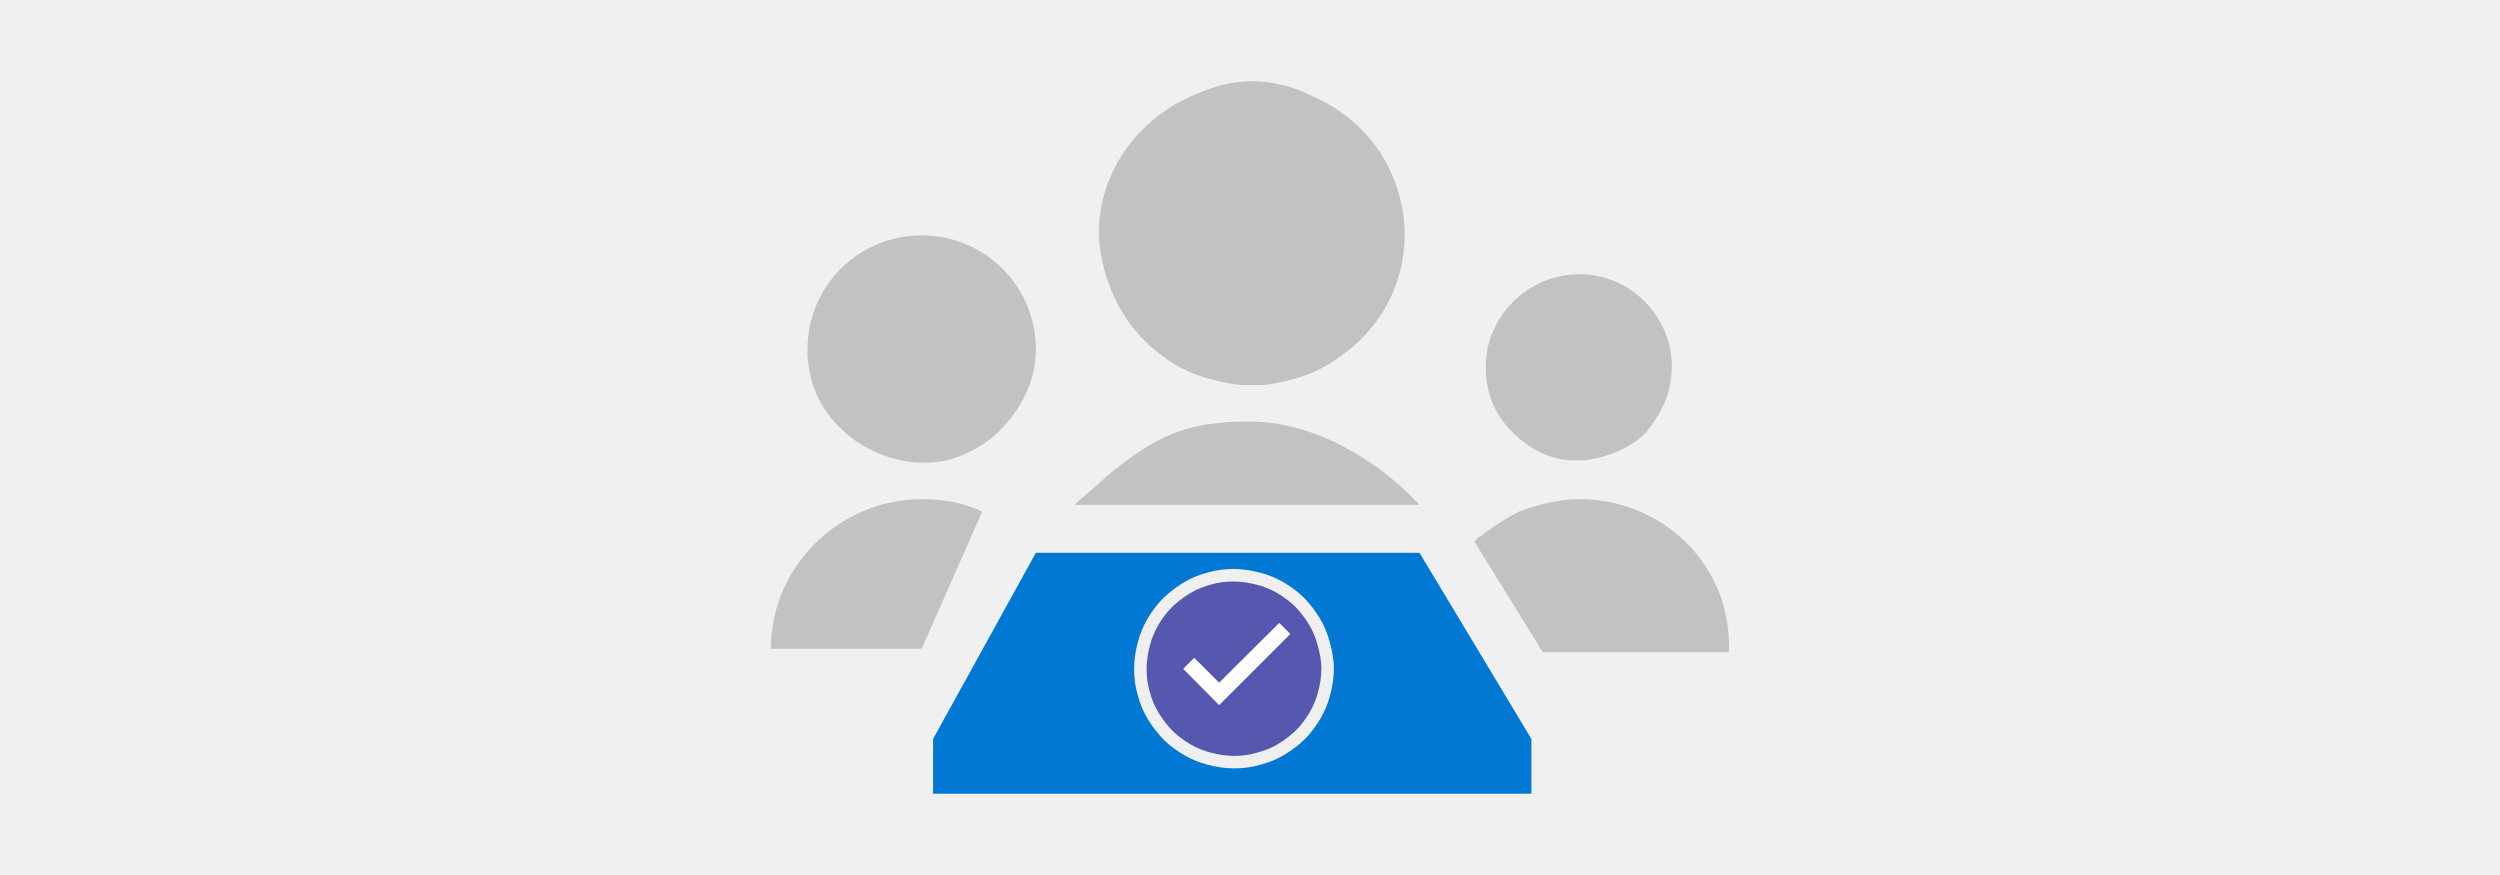
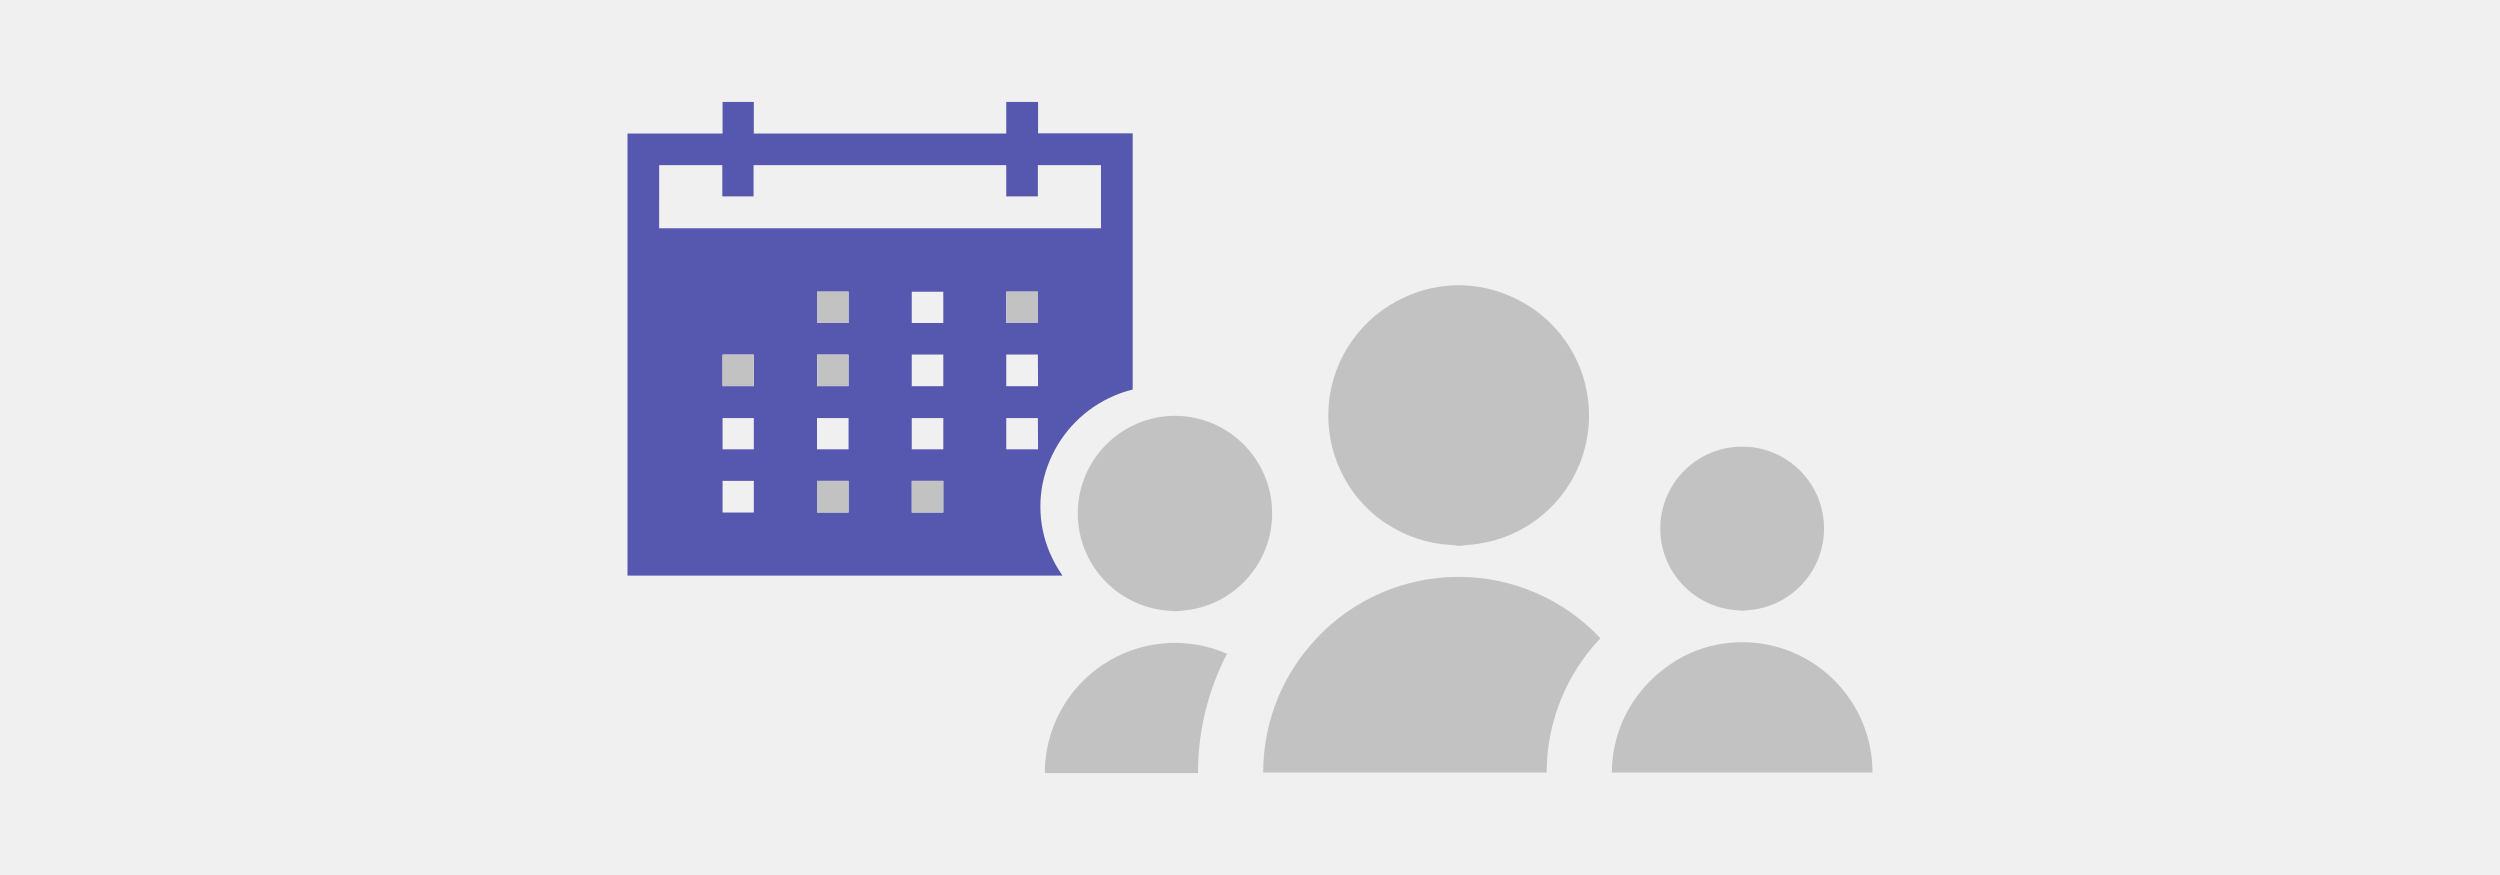
- <svg xmlns="http://www.w3.org/2000/svg" version="1.1" x="0px" y="0px" viewBox="0 0 400 140" style="enable-background:new 0 0 400 140;" xml:space="preserve" id="svg26">
-   <defs id="defs30">
-     <pattern y="0" x="0" height="6" width="6" patternUnits="userSpaceOnUse" id="EMFhbasepattern" />
+ <svg xmlns="http://www.w3.org/2000/svg" id="Layer_1" data-name="Layer 1" viewBox="0 0 400 140">
+   <defs>
+     <style>.cls-1{fill:#c2c2c2;}.cls-2{fill:#5558ae;}</style>
  </defs>
-   <style type="text/css" id="style2">
- 	.st0{fill:#2F2F2F;}
- 	.st1{fill:#939393;}
- 	.st2{fill:#C2C2C2;}
- 	.st3{fill:#5558AE;stroke:#EFEFEF;stroke-width:6;stroke-miterlimit:10;}
- 	.st4{fill:#FFFFFF;}
- </style>
-   <g id="Text" />
-   <g id="Border" />
-   <g id="g5205" transform="translate(3.103883,-4.53265)">
-     <g transform="translate(-153.3222,-171.4014)" id="g4607">
-       <path id="path4542" d="m 273.569,279.732 h 24.115 l 9.683,-21.923 c -2.923,-1.462 -6.394,-2.01 -9.683,-2.01 -12.971,0 -24.115,10.596 -24.115,23.933 z" style="fill:#c2c2c2;fill-opacity:1;fill-rule:evenodd;stroke:none;stroke-width:1" />
-       <path id="path4544" d="m 327.463,251.963 c -1.462,1.462 -3.837,3.288 -5.298,4.75 h 55.173 c -6.577,-7.125 -16.808,-13.337 -27.221,-13.337 -10.231,0 -14.981,2.375 -22.654,8.587 z" style="fill:#c2c2c2;fill-opacity:1;fill-rule:evenodd;stroke:none;stroke-width:1" />
-       <path id="path4546" d="m 402.915,255.799 c -3.471,0 -6.76,0.913 -9.683,2.01 -1.827,0.913 -3.288,1.827 -5.298,3.288 -1.827,1.462 -0.365,0 -1.827,1.462 l 10.962,17.721 h 29.779 C 427.396,266.396 416.252,255.799 402.915,255.799 Z" style="fill:#c2c2c2;fill-opacity:1;fill-rule:evenodd;stroke:none;stroke-width:1" />
-       <path id="path4548" d="m 402.002,249.588 c 0.365,0 0.365,0 0.913,0 0.365,0 0.365,0 0.913,0 3.837,-0.548 7.308,-2.01 9.683,-4.385 2.375,-2.923 4.202,-6.212 4.202,-10.596 0,-8.038 -6.577,-14.798 -14.798,-14.798 -8.221,0 -14.981,6.76 -14.981,14.798 0,4.385 1.462,7.673 4.385,10.596 2.375,2.375 5.846,4.385 9.683,4.385 z" style="fill:#c2c2c2;fill-opacity:1;fill-rule:evenodd;stroke:none;stroke-width:1" />
-       <path id="path4550" d="m 336.598,233.146 c 3.288,2.558 7.673,3.837 12.058,4.385 0.365,0 0.913,0 1.827,0 0.548,0 0.913,0 2.01,0 4.202,-0.548 8.587,-1.827 11.875,-4.385 6.394,-4.202 10.596,-11.51 10.596,-19.548 0,-9.683 -5.663,-18.269 -14.433,-22.106 0,0 0,0 0,0 -2.74,-1.462 -6.212,-2.558 -10.048,-2.558 -3.837,0 -6.76,1.096 -10.048,2.558 0,0 0,0 0,0 -8.221,3.837 -14.433,11.875 -14.433,22.106 0.548,8.038 4.385,15.346 10.596,19.548 z" style="fill:#c2c2c2;fill-opacity:1;fill-rule:evenodd;stroke:none;stroke-width:1" />
-       <path id="path4552" d="m 297.685,213.597 c -10.048,0 -18.269,8.038 -18.269,18.269 0,5.663 2.375,10.413 6.76,13.885 2.923,2.375 6.76,3.837 10.596,4.202 0.365,0 0.365,0 0.913,0 0.548,0 0.548,0 0.913,0 3.837,0 7.673,-1.827 10.596,-4.202 3.837,-3.471 6.76,-8.221 6.76,-13.885 0,-10.231 -8.221,-18.269 -18.269,-18.269 z" style="fill:#c2c2c2;fill-opacity:1;fill-rule:evenodd;stroke:none;stroke-width:1" />
-       <path id="path4554" d="m 299.512,302.934 v -8.769 l 16.442,-29.779 h 61.385 l 17.904,29.779 v 8.769 z" style="fill:#0078d4;fill-opacity:1;fill-rule:evenodd;stroke:none;stroke-width:1" />
-     </g>
-     <path class="st3" d="m 208.707,107.57 c -0.332,-1.271 -0.829,-2.487 -1.493,-3.593 -0.663,-1.105 -1.437,-2.1 -2.322,-3.04 -0.884,-0.884 -1.935,-1.658 -3.04,-2.321 -1.106,-0.663 -2.322,-1.161 -3.593,-1.492 -1.271,-0.332 -2.598,-0.553 -3.98,-0.553 -1.382,0 -2.709,0.166 -3.98,0.553 -1.271,0.332 -2.432,0.829 -3.538,1.492 -1.106,0.663 -2.101,1.437 -3.04,2.321 -0.884,0.884 -1.658,1.935 -2.322,3.04 -0.663,1.105 -1.161,2.321 -1.493,3.593 -0.332,1.271 -0.553,2.598 -0.553,3.98 0,1.382 0.166,2.708 0.553,3.98 0.332,1.271 0.829,2.432 1.493,3.537 0.663,1.105 1.437,2.1 2.322,3.04 0.884,0.884 1.935,1.658 3.04,2.321 1.106,0.663 2.322,1.161 3.593,1.492 1.271,0.332 2.598,0.553 3.98,0.553 1.382,0 2.709,-0.166 3.98,-0.553 1.271,-0.332 2.488,-0.829 3.593,-1.492 1.106,-0.663 2.101,-1.437 3.04,-2.321 0.884,-0.884 1.658,-1.935 2.322,-3.04 0.663,-1.105 1.161,-2.321 1.493,-3.593 0.332,-1.271 0.553,-2.598 0.553,-3.98 0,-1.382 -0.276,-2.653 -0.608,-3.924 z" id="path19" style="fill:#5558ae;stroke:#efefef;stroke-width:2;stroke-miterlimit:10;stroke-dasharray:none" />
-     <polygon transform="matrix(0.5528047,0,0,0.5527223,61.16331,66.44745)" class="st4" points="229.4,78.4 226.2,81.6 236.6,92.1 257.2,71.5 254,68.3 236.6,85.6 " id="polygon21" style="fill:#ffffff;stroke-width:1.809" />
+   <g id="users_group">
+     <path class="cls-1" d="M167.17,123.69h24.51v-.09a41.29,41.29,0,0,1,4.64-19,20.82,20.82,0,0,0-29.15,19.11Z" />
+     <path class="cls-1" d="M210.65,102.16a30.59,30.59,0,0,0-6,9.08,31.22,31.22,0,0,0-2.54,12.36h45.36a31.14,31.14,0,0,1,8.6-21.48,31.17,31.17,0,0,0-45.42,0Z" />
+     <path class="cls-1" d="M278.75,102.75a20.89,20.89,0,0,0-8.34,1.75,21.2,21.2,0,0,0-4.46,2.74,21.55,21.55,0,0,0-3.87,3.94,20.7,20.7,0,0,0-4.18,12.42h41.7A20.85,20.85,0,0,0,278.75,102.75Z" />
+     <path class="cls-1" d="M277.84,97.63c.3,0,.6.09.91.09s.6-.07.9-.09a13.1,13.1,0,1,0-1.81,0Z" />
+     <path class="cls-1" d="M221.58,83.62a20.68,20.68,0,0,0,10.35,3.56c.5,0,1,.15,1.49.15s1-.11,1.46-.15A20.75,20.75,0,0,0,242,47.55h0a20.41,20.41,0,0,0-17.24,0h0a20.78,20.78,0,0,0-3.22,36.07Z" />
+     <path class="cls-1" d="M188,66.53a15.61,15.61,0,0,0-.91,31.19c.3,0,.59.09.91.09s.6-.07.9-.09a15.61,15.61,0,0,0-.9-31.19Z" />
  </g>
+   <path class="cls-2" d="M168,88.52a18.86,18.86,0,0,1,0-14.93,19.49,19.49,0,0,1,10.23-10.26,18.11,18.11,0,0,1,3-1v-41H166.09V16.31H161v5.06H120.61V16.31h-5v5.06H100.4V92.1H170A20.52,20.52,0,0,1,168,88.52Zm-62.53-62.1h10.1v5h5v-5H161v5h5.06v-5h10.1v10.1H105.46ZM120.61,82h-5V76.94h5Zm0-10.11h-5v-5h5Zm0-10.1h-5V56.73h5ZM135.77,82h-5.05V76.94h5.05Zm0-10.11h-5.05v-5h5.05Zm0-10.1h-5.05V56.73h5.05Zm0-10.11h-5.05v-5h5.05ZM150.93,82h-5.05V76.94h5.05Zm0-10.11h-5.05v-5h5.05Zm0-10.1h-5.05V56.73h5.05Zm0-10.11h-5.05v-5h5.05Zm15.16,20.21H161v-5h5.06Zm0-10.1H161V56.73h5.06Zm0-10.11H161v-5h5.06Z" />
+   <rect class="cls-1" x="130.72" y="46.63" width="5.05" height="5.05" />
+   <rect class="cls-1" x="130.72" y="76.94" width="5.05" height="5.05" />
+   <rect class="cls-1" x="145.88" y="76.94" width="5.05" height="5.05" />
+   <rect class="cls-1" x="130.75" y="56.76" width="5" height="5" />
+   <rect class="cls-1" x="115.59" y="56.76" width="5" height="5" />
+   <rect class="cls-1" x="161.03" y="46.63" width="5.05" height="5.05" />
</svg>
